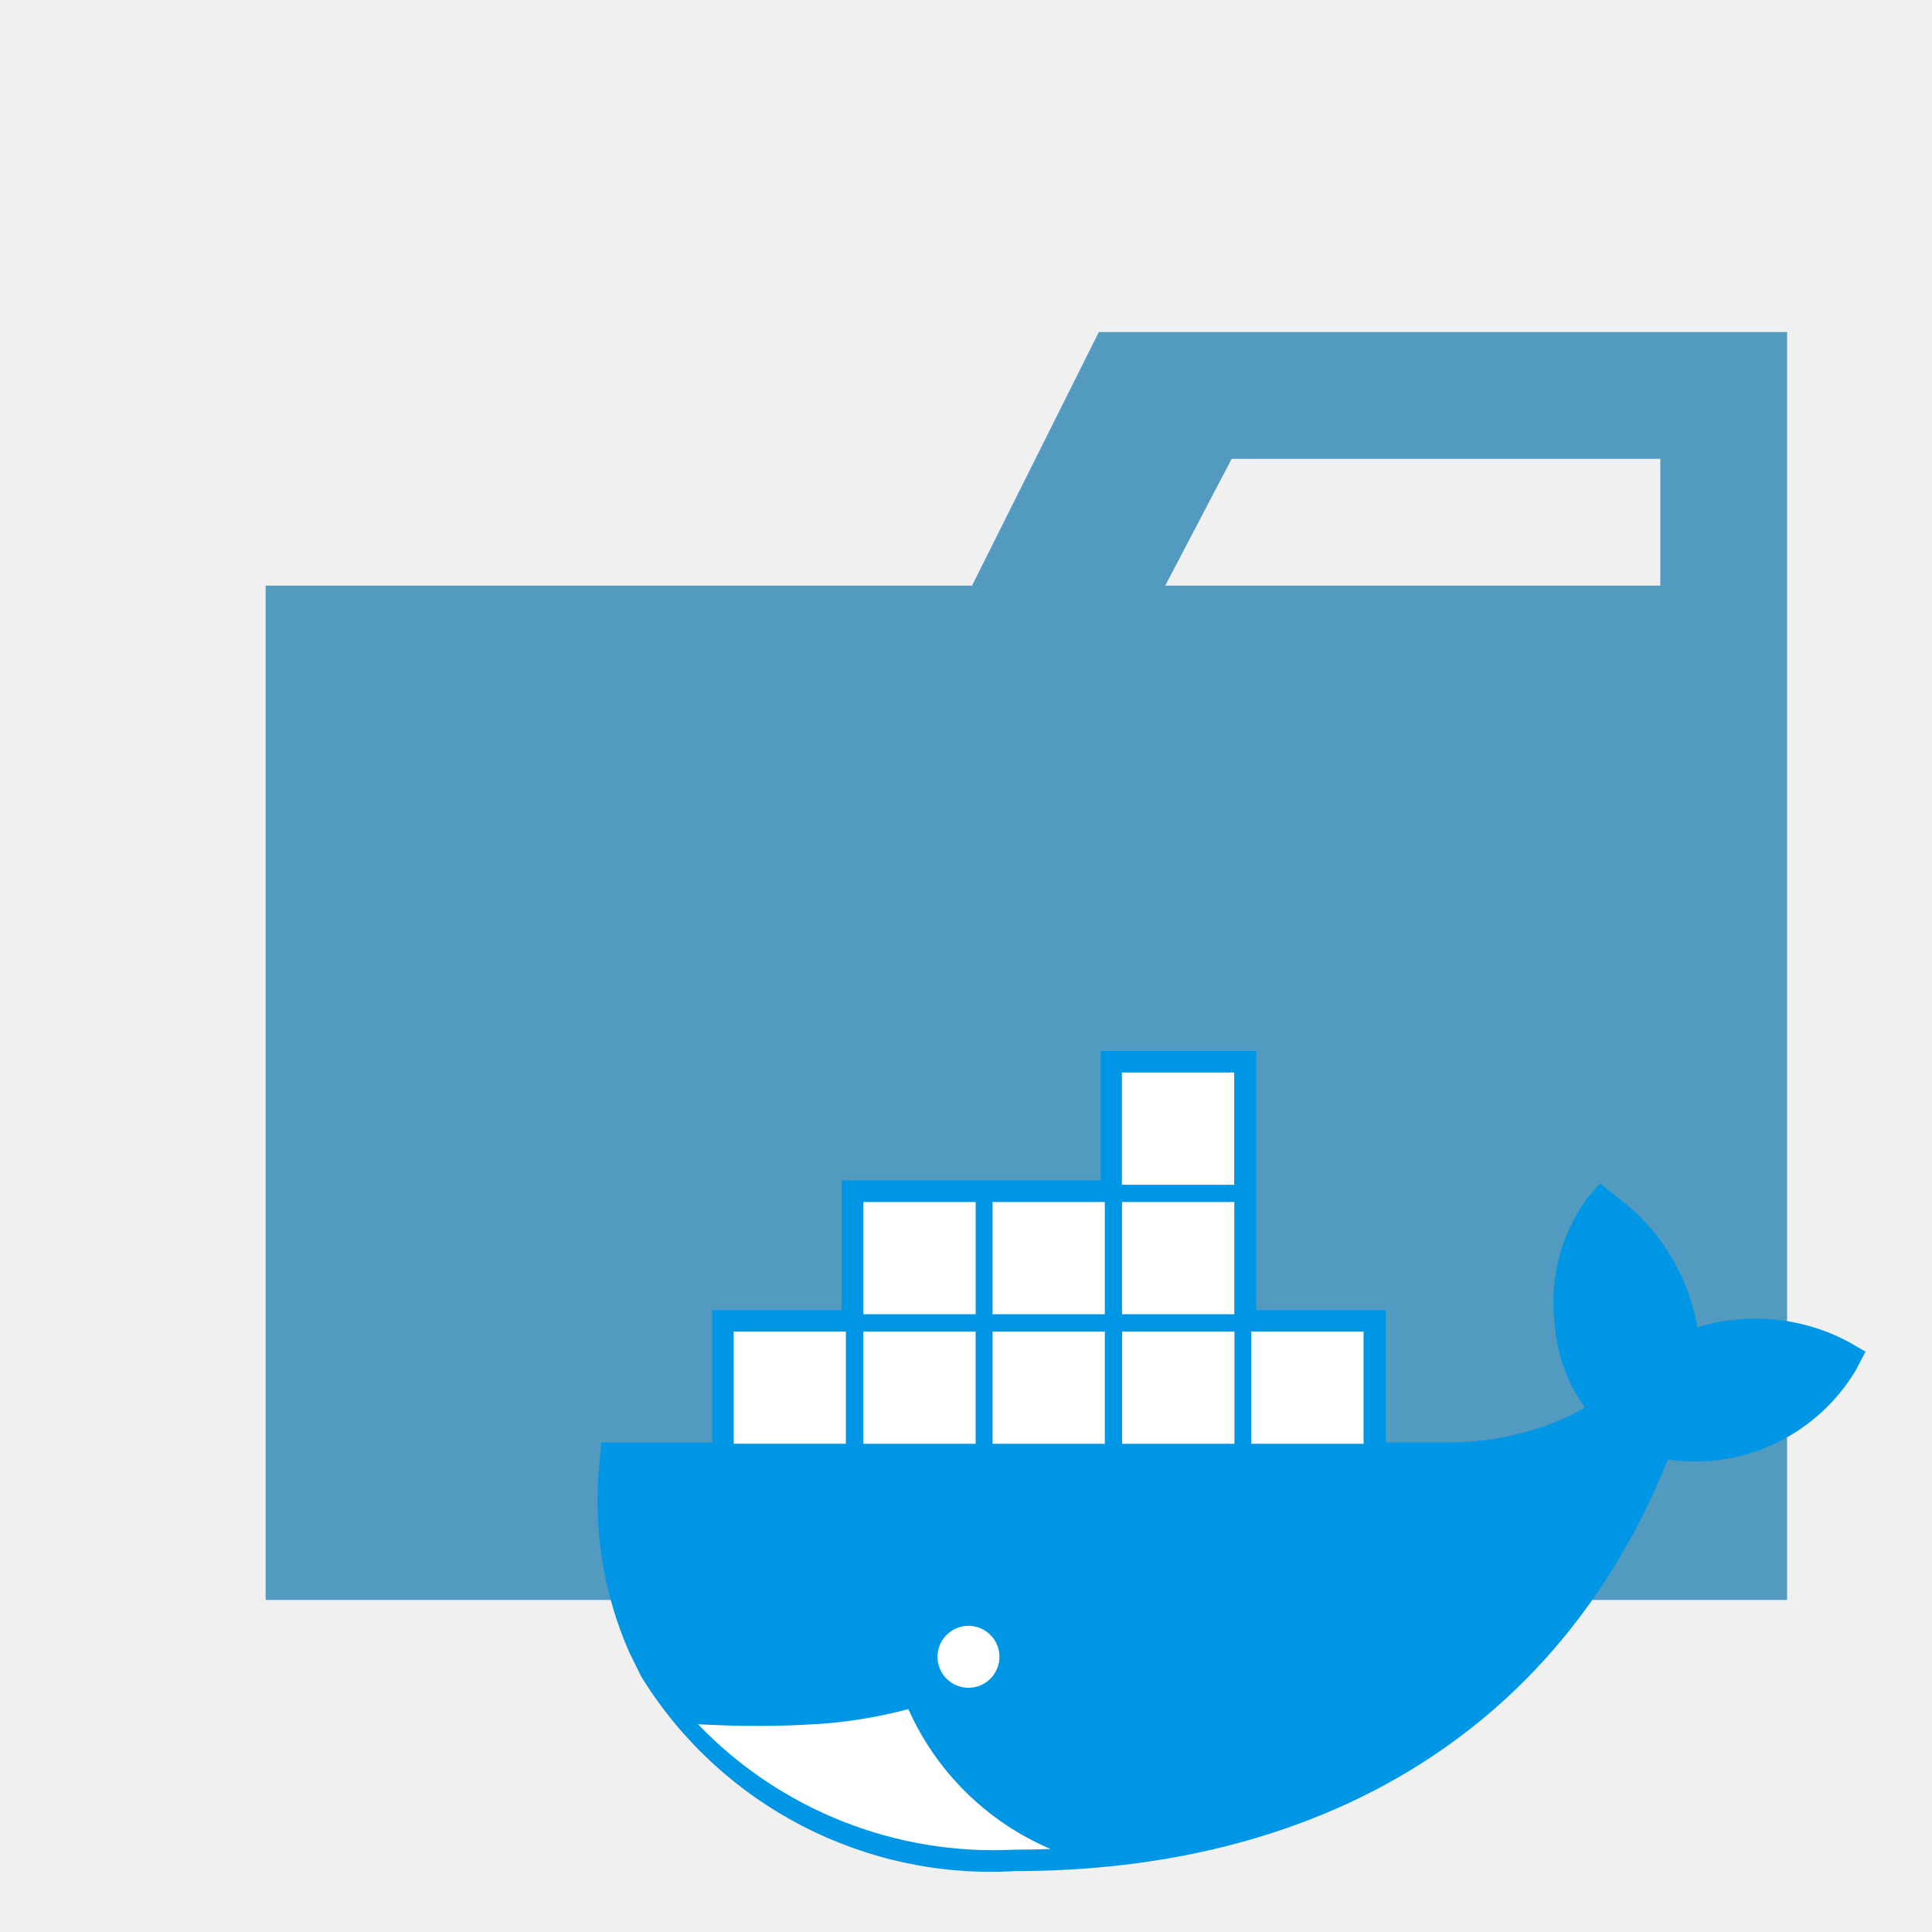
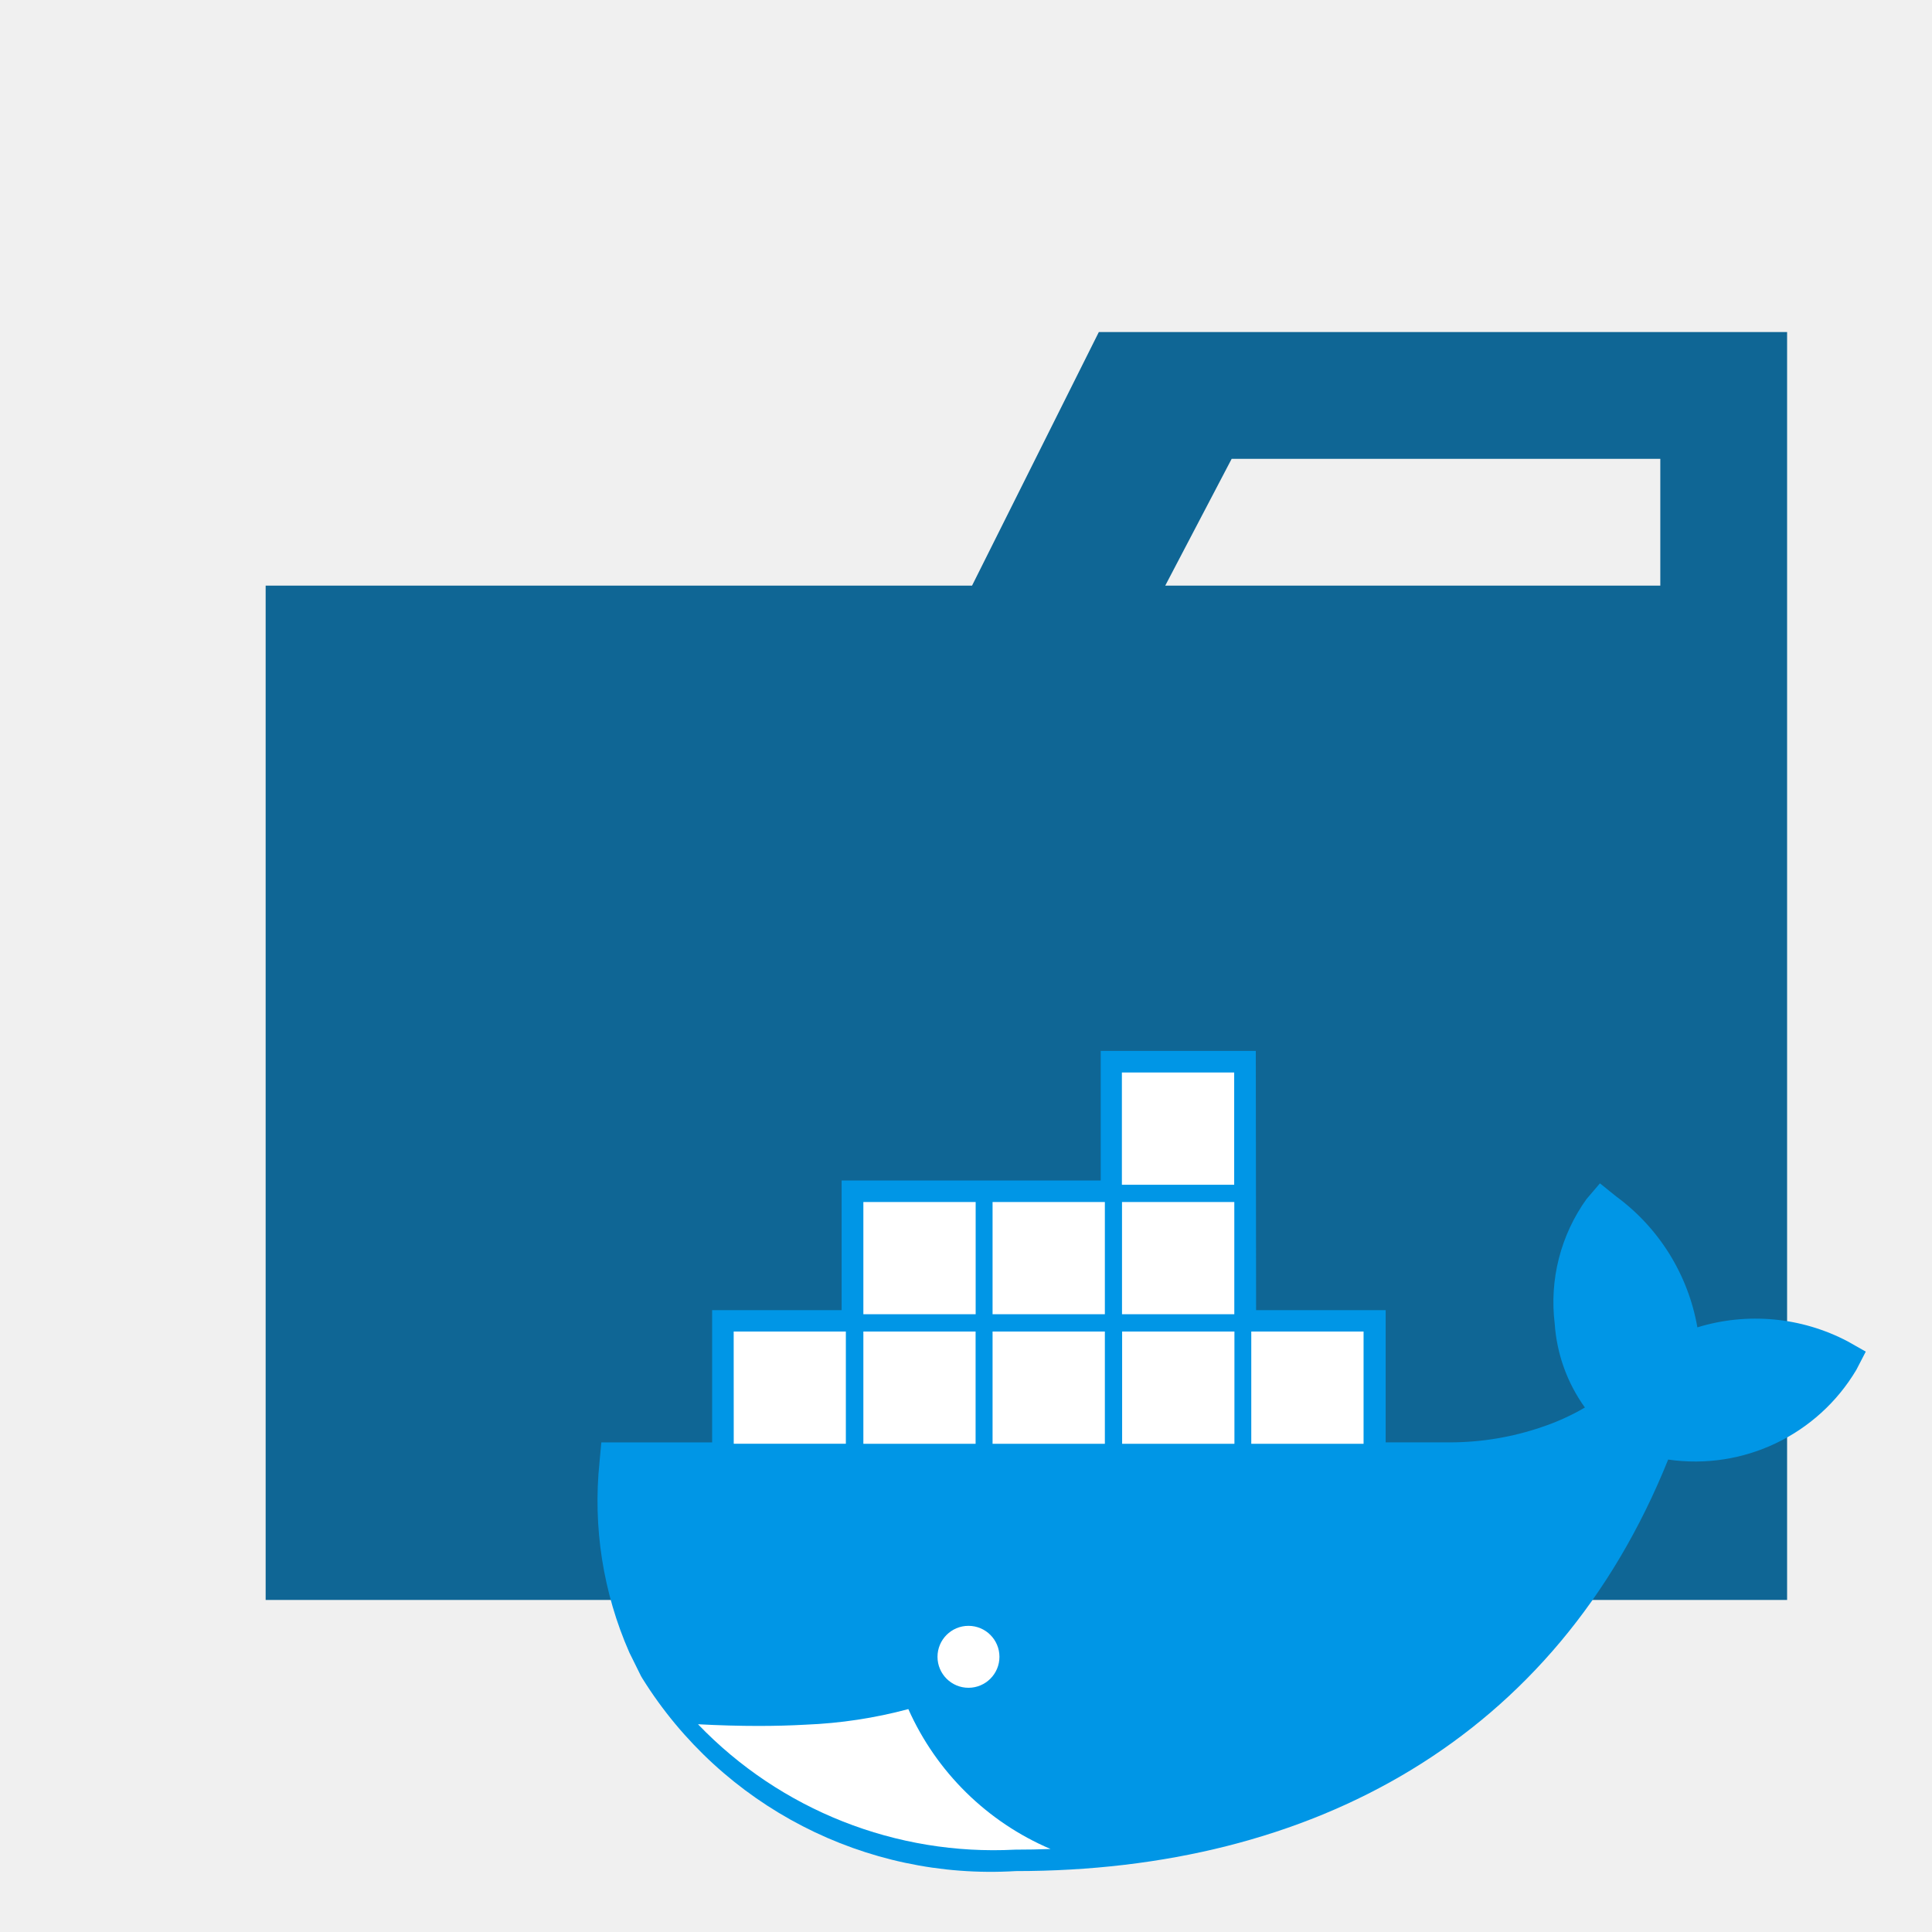
<svg xmlns="http://www.w3.org/2000/svg" viewBox="0 0 32 32">
-   <path d="M27.5,5.5H18.2L16.1,9.7H4.4V26.5H29.6V5.5Zm0,4.2H19.3l1.1-2.1h7.1Z" style="fill:#539ac1" />
-   <path d="M20.805,21.7h2.146V23.89h1.085a4.7,4.7,0,0,0,1.491-.25,3.818,3.818,0,0,0,.724-.327,2.688,2.688,0,0,1-.5-1.387,2.931,2.931,0,0,1,.526-2.065L26.5,19.6l.268.216a3.418,3.418,0,0,1,1.346,2.169,3.282,3.282,0,0,1,2.489.232l.295.17-.155.3a3.106,3.106,0,0,1-3.118,1.488c-1.86,4.626-5.9,6.816-10.806,6.816A6.8,6.8,0,0,1,10.64,27.8l-.022-.037-.194-.392a6.237,6.237,0,0,1-.494-3.156l.03-.324h1.835V21.7H13.94V19.552h4.291V17.406h2.574V21.7Z" style="fill:#0096e6" />
+   <path d="M27.5,5.5H18.2L16.1,9.7H4.4V26.5H29.6V5.5Zm0,4.2H19.3l1.1-2.1h7.1Z" style="fill:#0f6695" />
+   <path d="M20.805,21.7h2.146v2.19h1.085a4.7,4.7,0,0,0,1.491-.25,3.818,3.818,0,0,0,.724-.327,2.688,2.688,0,0,1-.5-1.387,2.931,2.931,0,0,1,.526-2.065L26.5,19.6l.268.216a3.418,3.418,0,0,1,1.346,2.169,3.282,3.282,0,0,1,2.489.232l.3.17-.155.3a3.106,3.106,0,0,1-3.118,1.488c-1.86,4.626-5.9,6.816-10.806,6.816A6.8,6.8,0,0,1,10.64,27.8l-.022-.037-.194-.392a6.237,6.237,0,0,1-.494-3.156l.03-.324h1.835V21.7H13.94V19.552h4.291V17.406H20.8Z" style="fill:#0096e6" />
  <path d="M17.4,30.625a4.517,4.517,0,0,1-2.355-2.317,7.747,7.747,0,0,1-1.7.258q-.373.021-.784.021-.474,0-1-.028a6.789,6.789,0,0,0,5.252,2.077Q17.113,30.636,17.4,30.625Z" style="fill:#fff" />
-   <path d="M13.71,22.209h.147v1.55H13.71Zm-.282,0h.152v1.55h-.153v-1.55Zm-.282,0H13.3v1.55h-.152Zm-.282,0h.153v1.55h-.153Zm-.282,0h.152v1.55h-.152Zm-.276,0h.147v1.55h-.147v-1.55Zm-.154-.155h1.858v1.859H12.153ZM14.3,19.909h1.86v1.859H14.3Zm1.558.155H16v1.549h-.147Zm-.282,0h.152v1.549h-.152Zm-.282,0h.152v1.549h-.151V20.064Zm-.282,0h.152v1.549H15.01Zm-.282,0h.152v1.549h-.152Zm-.276,0H14.6v1.549h-.147Zm-.155,1.99h1.86v1.86H14.3V22.055Zm1.558.155H16v1.55h-.147Zm-.282,0h.152v1.55h-.152Zm-.282,0h.152v1.55h-.151v-1.55Zm-.282,0h.152v1.55H15.01Zm-.282,0h.152v1.55h-.152Zm-.276,0H14.6v1.55h-.147Zm1.991-.155H18.3v1.86h-1.86V22.055ZM18,22.209h.147v1.55H18Zm-.282,0h.152v1.55h-.152Zm-.282,0h.152v1.55h-.152Zm-.282,0h.152v1.55h-.152Zm-.282,0h.152v1.55h-.152Zm-.276,0h.147v1.55H16.6Zm-.155-2.3H18.3v1.859h-1.86V19.909ZM18,20.064h.147v1.549H18Zm-.282,0h.152v1.549h-.152Zm-.282,0h.152v1.549h-.152Zm-.282,0h.152v1.549h-.152Zm-.282,0h.152v1.549h-.152Zm-.276,0h.147v1.549H16.6Zm1.991,1.99h1.859v1.86h-1.86V22.055Zm1.557.155h.147v1.55h-.147Zm-.282,0h.152v1.55h-.152Zm-.282,0h.152v1.55h-.152Zm-.282,0h.152v1.55H19.3Zm-.282,0h.152v1.55H19.02Zm-.276,0h.144v1.55h-.147v-1.55Zm-.155-2.3h1.859v1.859h-1.86V19.909Zm1.557.155h.147v1.549h-.147Zm-.282,0h.152v1.549h-.152Zm-.282,0h.152v1.549h-.152Zm-.282,0h.152v1.549H19.3Zm-.282,0h.152v1.549H19.02Zm-.276,0h.144v1.549h-.147V20.064Zm-.155-2.3h1.859v1.859h-1.86V17.764Zm1.557.155h.147v1.549h-.147Zm-.282,0h.152v1.549h-.152Zm-.282,0h.152v1.549h-.152Zm-.282,0h.152v1.549H19.3Zm-.282,0h.152v1.549H19.02Zm-.276,0h.144v1.549h-.147V17.919Zm1.99,4.135h1.859v1.86h-1.86V22.055Zm1.557.155h.146v1.55h-.147v-1.55Zm-.282,0h.155v1.55H22.01Zm-.282,0h.152v1.55h-.152Zm-.282,0H21.6v1.55h-.152Zm-.282,0h.152v1.55h-.154v-1.55Zm-.276,0h.147v1.55H20.89v-1.55Z" style="fill:#fff" />
-   <path d="M16.041,26.929a.513.513,0,1,1-.513.513A.513.513,0,0,1,16.041,26.929Zm0,.145a.367.367,0,0,1,.133.025.15.15,0,1,0,.207.2.367.367,0,1,1-.339-.228Z" style="fill:#fff" />
+   <path d="M13.71,22.209h.147v1.55H13.71Zm-.282,0h.152v1.55h-.153v-1.55Zm-.282,0H13.3v1.55h-.152Zm-.282,0h.153v1.55h-.153Zm-.282,0h.152v1.55h-.152Zm-.276,0h.147v1.55h-.147Zm-.154-.155H14.01v1.859H12.153ZM14.3,19.909h1.86v1.859H14.3Zm1.558.155H16v1.549h-.147Zm-.282,0h.152v1.549h-.152Zm-.282,0h.152v1.549H15.3V20.064Zm-.282,0h.152v1.549H15.01Zm-.282,0h.152v1.549H14.73Zm-.276,0H14.6v1.549h-.147Zm-.155,1.99h1.86v1.86H14.3V22.055Zm1.558.155H16v1.55h-.147Zm-.282,0h.152v1.55h-.152Zm-.282,0h.152v1.55h-.151v-1.55Zm-.282,0h.152v1.55H15.01Zm-.282,0h.152v1.55h-.152Zm-.276,0H14.6v1.55h-.147Zm1.991-.155H18.3v1.86H16.44V22.055ZM18,22.209h.147v1.55H18Zm-.282,0h.152v1.55h-.152Zm-.282,0h.152v1.55h-.152Zm-.282,0h.152v1.55h-.152Zm-.282,0h.152v1.55h-.152Zm-.276,0h.147v1.55H16.6Zm-.155-2.3H18.3v1.859H16.44V19.909ZM18,20.064h.147v1.549H18Zm-.282,0h.152v1.549h-.152Zm-.282,0h.152v1.549h-.152Zm-.282,0h.152v1.549h-.152Zm-.282,0h.152v1.549h-.152Zm-.276,0h.147v1.549H16.6Zm1.991,1.99h1.859v1.86h-1.86V22.055Zm1.557.155h.147v1.55h-.147Zm-.282,0h.152v1.55h-.152Zm-.282,0h.152v1.55H19.58Zm-.282,0h.152v1.55H19.3Zm-.282,0h.152v1.55H19.02Zm-.276,0h.144v1.55h-.147v-1.55Zm-.155-2.3h1.859v1.859h-1.86V19.909Zm1.557.155h.147v1.549h-.147Zm-.282,0h.152v1.549H19.86Zm-.282,0h.152v1.549h-.152Zm-.282,0h.152v1.549H19.3Zm-.282,0h.152v1.549H19.02Zm-.276,0h.144v1.549h-.147V20.064Zm-.155-2.3h1.859v1.859h-1.86V17.764Zm1.557.155h.147v1.549H20.14Zm-.282,0h.152v1.549h-.152Zm-.282,0h.152v1.549h-.152Zm-.282,0h.152v1.549H19.3Zm-.282,0h.152v1.549H19.02Zm-.276,0h.144v1.549h-.147V17.919Zm1.99,4.135h1.859v1.86h-1.86V22.055Zm1.557.155h.146v1.55h-.147v-1.55Zm-.282,0h.155v1.55H22.01Zm-.282,0h.152v1.55h-.152Zm-.282,0H21.6v1.55h-.152Zm-.282,0h.152v1.55h-.154v-1.55Zm-.276,0h.147v1.55H20.89v-1.55Z" style="fill:#fff" />
+   <path d="M16.041,26.929a.513.513,0,1,1-.513.513.513.513,0,0,1,.513-.513Zm0,.145a.367.367,0,0,1,.133.025.15.15,0,1,0,.207.2.367.367,0,1,1-.339-.228Z" style="fill:#fff" />
</svg>
